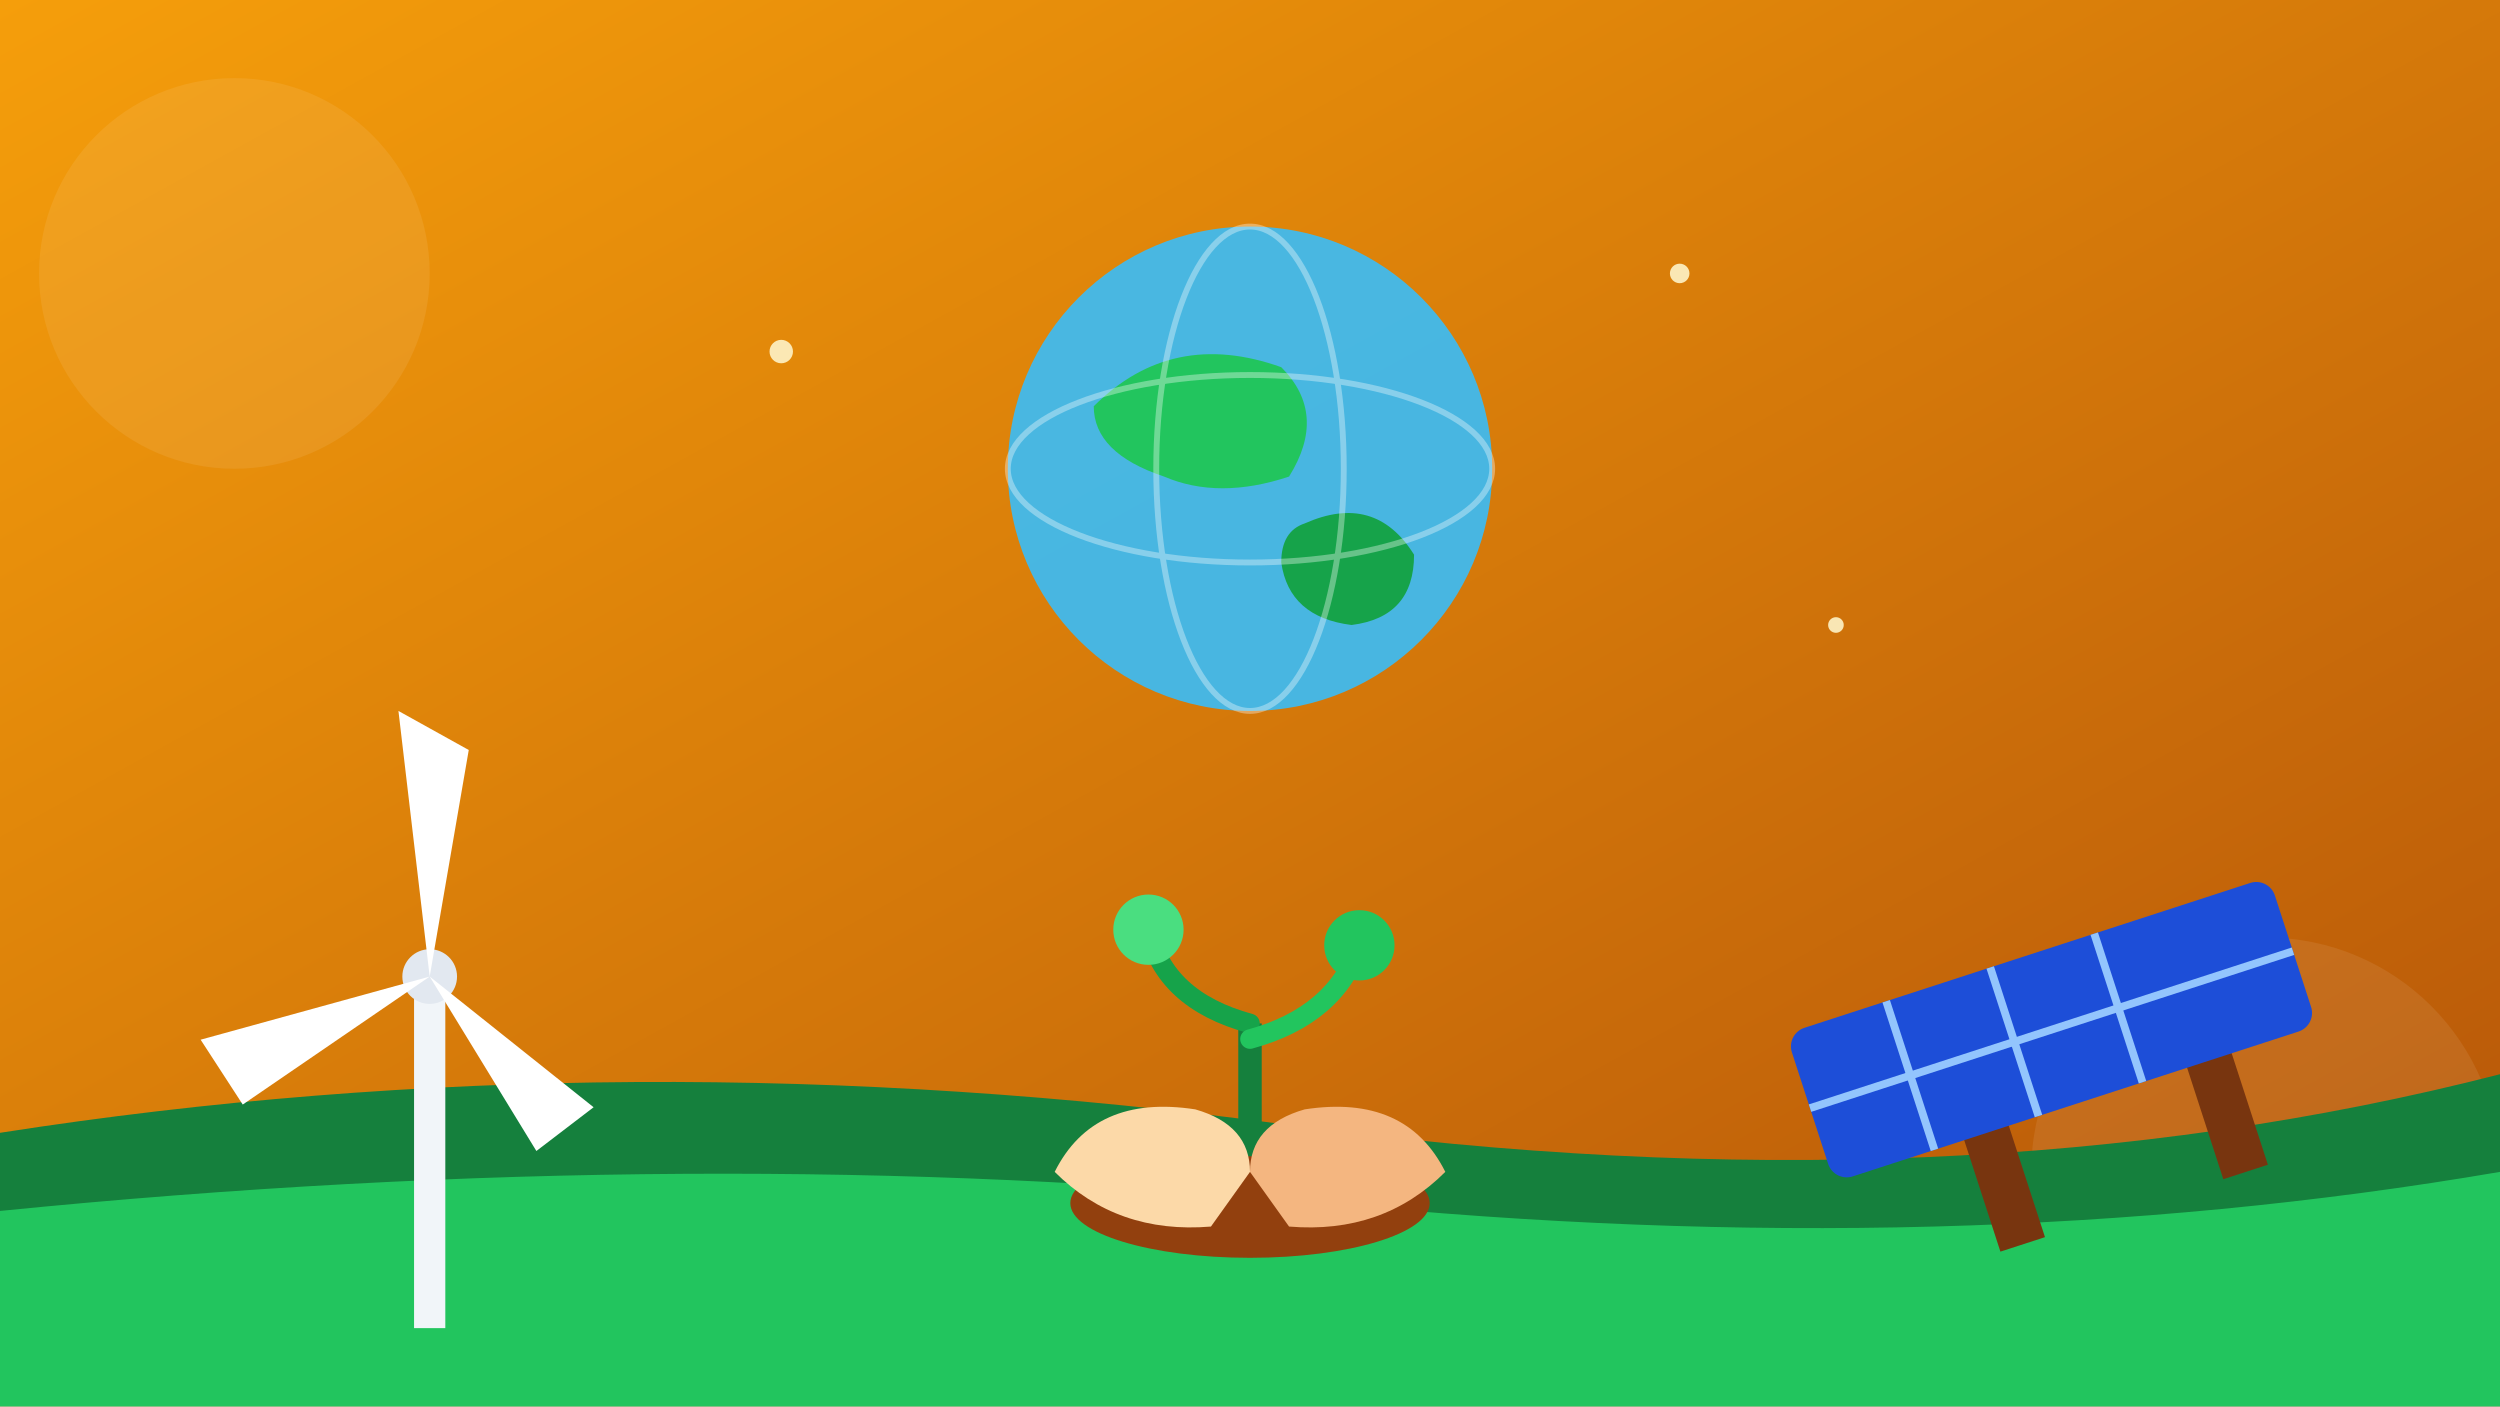
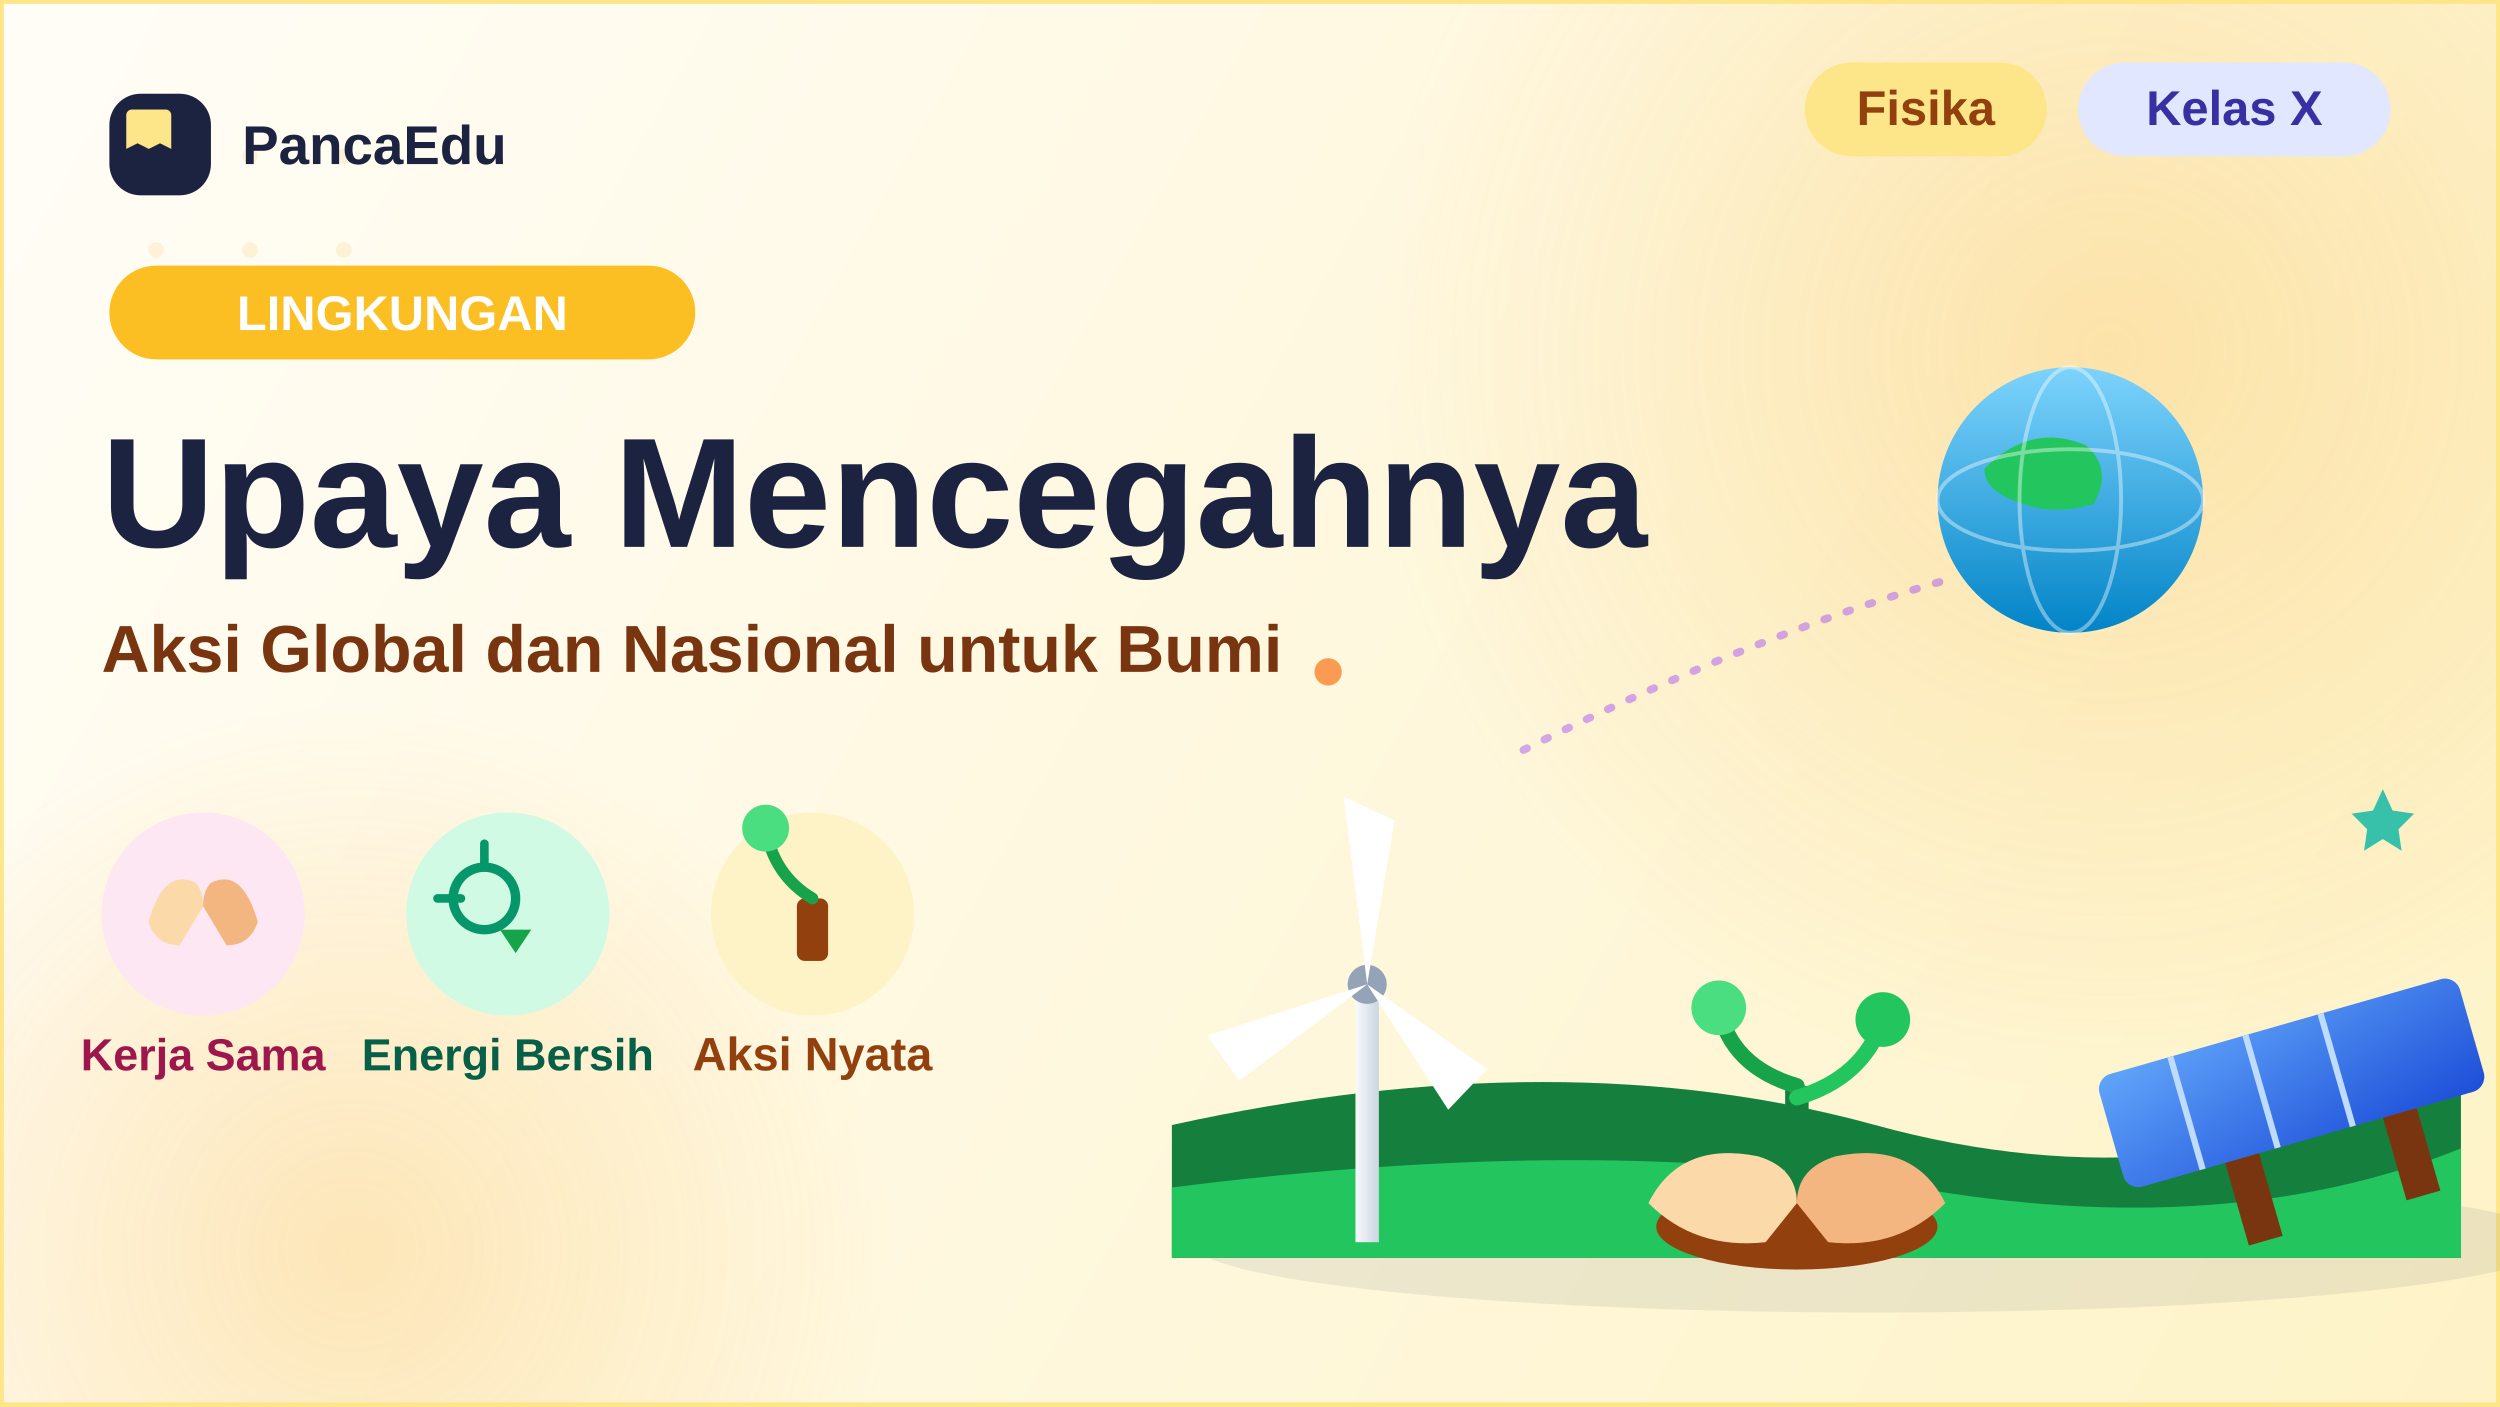
<svg xmlns="http://www.w3.org/2000/svg" viewBox="0 0 640 360" role="img" aria-label="Ilustrasi panel surya, turbin angin, dan tangan menanam pohon kecil di depan globe Bumi, menggambarkan upaya global dan nasional mencegah pemanasan global secara optimis">
  <defs>
-     <linearGradient id="bg8" x1="0" y1="0" x2="1" y2="1">
-       <stop offset="0" stop-color="#f59e0b" />
-       <stop offset="1" stop-color="#b45309" />
+     <linearGradient id="bgTint" x1="0" y1="0" x2="640" y2="360" gradientUnits="userSpaceOnUse">
+       <stop offset="0" stop-color="#fffdf7" />
+       <stop offset="1" stop-color="#fef3c7" />
+     </linearGradient>
+     <radialGradient id="blobG" cx="0.5" cy="0.5" r="0.5">
+       <stop offset="0" stop-color="#f59e0b" stop-opacity="0.22" />
+       <stop offset="1" stop-color="#f59e0b" stop-opacity="0" />
+     </radialGradient>
+     <linearGradient id="globeG2" x1="0" y1="0" x2="0" y2="1">
+       <stop offset="0" stop-color="#7dd3fc" />
+       <stop offset="1" stop-color="#0284c7" />
+     </linearGradient>
+     <linearGradient id="panelG2" x1="0" y1="0" x2="1" y2="1">
+       <stop offset="0" stop-color="#60a5fa" />
+       <stop offset="1" stop-color="#1d4ed8" />
+     </linearGradient>
+     <linearGradient id="turbineG2" x1="0" y1="0" x2="1" y2="0">
+       <stop offset="0" stop-color="#f8fafc" />
+       <stop offset="1" stop-color="#cbd5e1" />
    </linearGradient>
  </defs>
-   <rect width="640" height="360" fill="url(#bg8)" />
-   <circle cx="60" cy="70" r="50" fill="#ffffff" opacity="0.08" />
-   <circle cx="580" cy="300" r="60" fill="#ffffff" opacity="0.08" />
-   <g transform="translate(320,120)">
-     <circle r="62" fill="#38bdf8" opacity="0.9" />
-     <path d="M-40 -16 Q -20 -36 8 -26 Q 20 -14 10 2 Q -8 8 -22 2 Q -40 -4 -40 -16 Z" fill="#22c55e" />
-     <path d="M14 14 Q 32 6 42 22 Q 42 38 26 40 Q 10 38 8 24 Q 8 16 14 14 Z" fill="#16a34a" />
-     <g stroke="#ffffff" stroke-width="1.5" opacity="0.35" fill="none">
-       <ellipse rx="62" ry="24" cy="0" />
-       <ellipse rx="24" ry="62" cx="0" />
+   <rect width="640" height="360" fill="url(#bgTint)" />
+   <circle cx="540" cy="90" r="190" fill="url(#blobG)" />
+   <circle cx="90" cy="320" r="140" fill="url(#blobG)" />
+   <rect width="640" height="360" fill="none" stroke="#fde68a" stroke-width="2" />
+   <g fill="#f59e0b" opacity="0.12">
+     <circle cx="40" cy="40" r="2" />
+     <circle cx="64" cy="40" r="2" />
+     <circle cx="88" cy="40" r="2" />
+     <circle cx="40" cy="64" r="2" />
+     <circle cx="64" cy="64" r="2" />
+     <circle cx="88" cy="64" r="2" />
+   </g>
+   <g transform="translate(28,24)">
+     <rect width="26" height="26" rx="8" fill="#1b2340" />
+     <path d="M6 7h14a2 2 0 0 1 2 2v12l-4-2-4 2-4-2-4 2V9a2 2 0 0 1 2-2z" fill="#fde68a" transform="translate(0,-1) scale(0.72)" />
+     <text x="34" y="18" font-family="Arial, sans-serif" font-size="14" font-weight="700" fill="#1b2340">PancaEdu</text>
+   </g>
+   <g font-family="Arial, sans-serif" font-size="12.5" font-weight="700">
+     <rect x="462" y="16" width="62" height="24" rx="12" fill="#fde68a" />
+     <text x="493" y="32" text-anchor="middle" fill="#92400e">Fisika</text>
+     <rect x="532" y="16" width="80" height="24" rx="12" fill="#e0e7ff" />
+     <text x="572" y="32" text-anchor="middle" fill="#3730a3">Kelas X</text>
+   </g>
+   <g font-family="Arial, sans-serif" font-size="12.5" font-weight="700">
+     <rect x="28" y="68" width="150" height="24" rx="12" fill="#fbbf24" />
+     <text x="103" y="84.5" text-anchor="middle" fill="#ffffff">LINGKUNGAN</text>
+   </g>
+   <text x="26" y="140" font-family="Arial, sans-serif" font-size="40" font-weight="800" fill="#1b2340">Upaya Mencegahnya</text>
+   <text x="26" y="172" font-family="Arial, sans-serif" font-size="17" font-weight="600" fill="#78350f">Aksi Global dan Nasional untuk Bumi</text>
+   <g font-family="Arial, sans-serif">
+     <g transform="translate(26,208)">
+       <circle cx="26" cy="26" r="26" fill="#fce7f3" />
+       <path d="M12 28 Q 16 14 24 18 Q 26 20 26 24 L 20 34 Q 14 34 12 28 Z" fill="#fcd9a8" />
+       <path d="M40 28 Q 36 14 28 18 Q 26 20 26 24 L 32 34 Q 38 34 40 28 Z" fill="#f4b680" />
+       <text x="26" y="66" text-anchor="middle" font-size="11.5" font-weight="700" fill="#9d174d">Kerja Sama</text>
+     </g>
+     <g transform="translate(104,208)">
+       <circle cx="26" cy="26" r="26" fill="#d1fae5" />
+       <circle cx="20" cy="22" r="8" fill="none" stroke="#059669" stroke-width="2.4" />
+       <path d="M20 14 L20 8 M14 22 L8 22" stroke="#059669" stroke-width="2.2" stroke-linecap="round" />
+       <path d="M32 30 L24 30 L28 36 Z" fill="#16a34a" />
+       <text x="26" y="66" text-anchor="middle" font-size="11.5" font-weight="700" fill="#065f46">Energi Bersih</text>
+     </g>
+     <g transform="translate(182,208)">
+       <circle cx="26" cy="26" r="26" fill="#fef3c7" />
+       <rect x="22" y="22" width="8" height="16" rx="2" fill="#92400e" />
+       <path d="M26 22 Q 16 16 14 4" stroke="#16a34a" stroke-width="3" fill="none" stroke-linecap="round" />
+       <circle cx="14" cy="4" r="6" fill="#4ade80" />
+       <text x="26" y="66" text-anchor="middle" font-size="12" font-weight="700" fill="#92400e">Aksi Nyata</text>
    </g>
  </g>
-   <path d="M0 290 Q 160 265 330 288 T 640 275 L 640 360 L 0 360 Z" fill="#15803d" />
-   <path d="M0 310 Q 180 292 340 308 T 640 300 L 640 360 L 0 360 Z" fill="#22c55e" />
-   <g transform="translate(110,250)">
-     <rect x="-4" y="0" width="8" height="90" fill="#f1f5f9" />
-     <circle cx="0" cy="0" r="7" fill="#e2e8f0" />
-     <g fill="#ffffff">
-       <path d="M0 0 L -8 -68 L 10 -58 Z" />
-       <path d="M0 0 L 48 24 L 36 38 Z" transform="rotate(12)" />
-       <path d="M0 0 L -40 42 L -54 28 Z" transform="rotate(12)" />
+   <g transform="translate(330,92)">
+     <ellipse cx="150" cy="226" rx="175" ry="18" fill="#1b2340" opacity="0.08" />
+     <g transform="translate(200,36)">
+       <circle r="34" fill="url(#globeG2)" />
+       <path d="M-22 -8 Q -10 -20 4 -14 Q 11 -8 6 1 Q -4 4 -12 1 Q -22 -2 -22 -8 Z" fill="#22c55e" />
+       <g stroke="#ffffff" stroke-width="1" opacity="0.4" fill="none">
+         <ellipse rx="34" ry="13" />
+         <ellipse rx="13" ry="34" />
+       </g>
    </g>
-   </g>
-   <g transform="translate(520,280) rotate(-18)">
-     <rect x="-20" y="0" width="12" height="36" fill="#78350f" />
-     <rect x="40" y="0" width="12" height="36" fill="#78350f" />
-     <rect x="-55" y="-34" width="130" height="40" rx="5" fill="#1d4ed8" />
-     <g stroke="#93c5fd" stroke-width="2">
-       <line x1="-28" y1="-34" x2="-28" y2="6" />
-       <line x1="0" y1="-34" x2="0" y2="6" />
-       <line x1="28" y1="-34" x2="28" y2="6" />
-       <line x1="-55" y1="-14" x2="75" y2="-14" />
+     <path d="M-30 196 Q 70 174 150 196 T 300 182 L 300 230 L -30 230 Z" fill="#15803d" />
+     <path d="M-30 212 Q 80 198 160 212 T 300 202 L 300 230 L -30 230 Z" fill="#22c55e" />
+     <g transform="translate(20,160)">
+       <rect x="-3" y="0" width="6" height="66" fill="url(#turbineG2)" />
+       <circle cx="0" cy="0" r="5" fill="#94a3b8" />
+       <g fill="#ffffff">
+         <path d="M0 0 L -6 -48 L 7 -42 Z" />
+         <path d="M0 0 L 34 16 L 26 28 Z" transform="rotate(10)" />
+         <path d="M0 0 L -28 30 L -38 20 Z" transform="rotate(10)" />
+       </g>
    </g>
-   </g>
-   <g transform="translate(320,290)">
-     <ellipse cx="0" cy="18" rx="46" ry="14" fill="#92400e" />
-     <rect x="-3" y="-28" width="6" height="34" fill="#15803d" />
-     <path d="M0 -28 Q -22 -34 -26 -52" stroke="#16a34a" stroke-width="5" fill="none" stroke-linecap="round" />
-     <path d="M0 -24 Q 22 -30 28 -48" stroke="#22c55e" stroke-width="5" fill="none" stroke-linecap="round" />
-     <circle cx="-26" cy="-52" r="9" fill="#4ade80" />
-     <circle cx="28" cy="-48" r="9" fill="#22c55e" />
-     <path d="M-50 10 Q -40 -10 -14 -6 Q 0 -2 0 10 L -10 24 Q -34 26 -50 10 Z" fill="#fcd9a8" />
-     <path d="M50 10 Q 40 -10 14 -6 Q 0 -2 0 10 L 10 24 Q 34 26 50 10 Z" fill="#f4b680" />
-   </g>
-   <g fill="#fef3c7" opacity="0.9">
-     <circle cx="200" cy="90" r="3" />
-     <circle cx="430" cy="70" r="2.5" />
-     <circle cx="470" cy="160" r="2" />
+     <g transform="translate(252,198) rotate(-16)">
+       <rect x="-14" y="0" width="9" height="26" fill="#78350f" />
+       <rect x="28" y="0" width="9" height="26" fill="#78350f" />
+       <rect x="-40" y="-26" width="96" height="30" rx="4" fill="url(#panelG2)" />
+       <g stroke="#bfdbfe" stroke-width="1.6">
+         <line x1="-20" y1="-26" x2="-20" y2="4" />
+         <line x1="0" y1="-26" x2="0" y2="4" />
+         <line x1="20" y1="-26" x2="20" y2="4" />
+       </g>
+     </g>
+     <g transform="translate(130,208)">
+       <ellipse cx="0" cy="14" rx="36" ry="11" fill="#92400e" />
+       <rect x="-3" y="-22" width="6" height="28" fill="#15803d" />
+       <path d="M0 -22 Q -17 -27 -20 -42" stroke="#16a34a" stroke-width="4" fill="none" stroke-linecap="round" />
+       <path d="M0 -19 Q 17 -24 22 -39" stroke="#22c55e" stroke-width="4" fill="none" stroke-linecap="round" />
+       <circle cx="-20" cy="-42" r="7" fill="#4ade80" />
+       <circle cx="22" cy="-39" r="7" fill="#22c55e" />
+       <path d="M-38 8 Q -30 -8 -10 -4 Q 0 -1 0 8 L -8 18 Q -26 20 -38 8 Z" fill="#fcd9a8" />
+       <path d="M38 8 Q 30 -8 10 -4 Q 0 -1 0 8 L 8 18 Q 26 20 38 8 Z" fill="#f4b680" />
+     </g>
+     <g stroke="#a855f7" stroke-width="2" stroke-dasharray="1 5" stroke-linecap="round" opacity="0.5">
+       <path d="M60 100 Q 120 70 170 56" fill="none" />
+     </g>
+     <path d="M280 110 l2.5 5.5 5.5 0.8 -4 4 0.8 5.5 -4.8 -3 -4.8 3 0.8 -5.5 -4 -4 5.5 -0.8 z" fill="#14b8a6" opacity="0.85" />
+     <circle cx="10" cy="80" r="3.5" fill="#f97316" opacity="0.7" />
  </g>
</svg>
